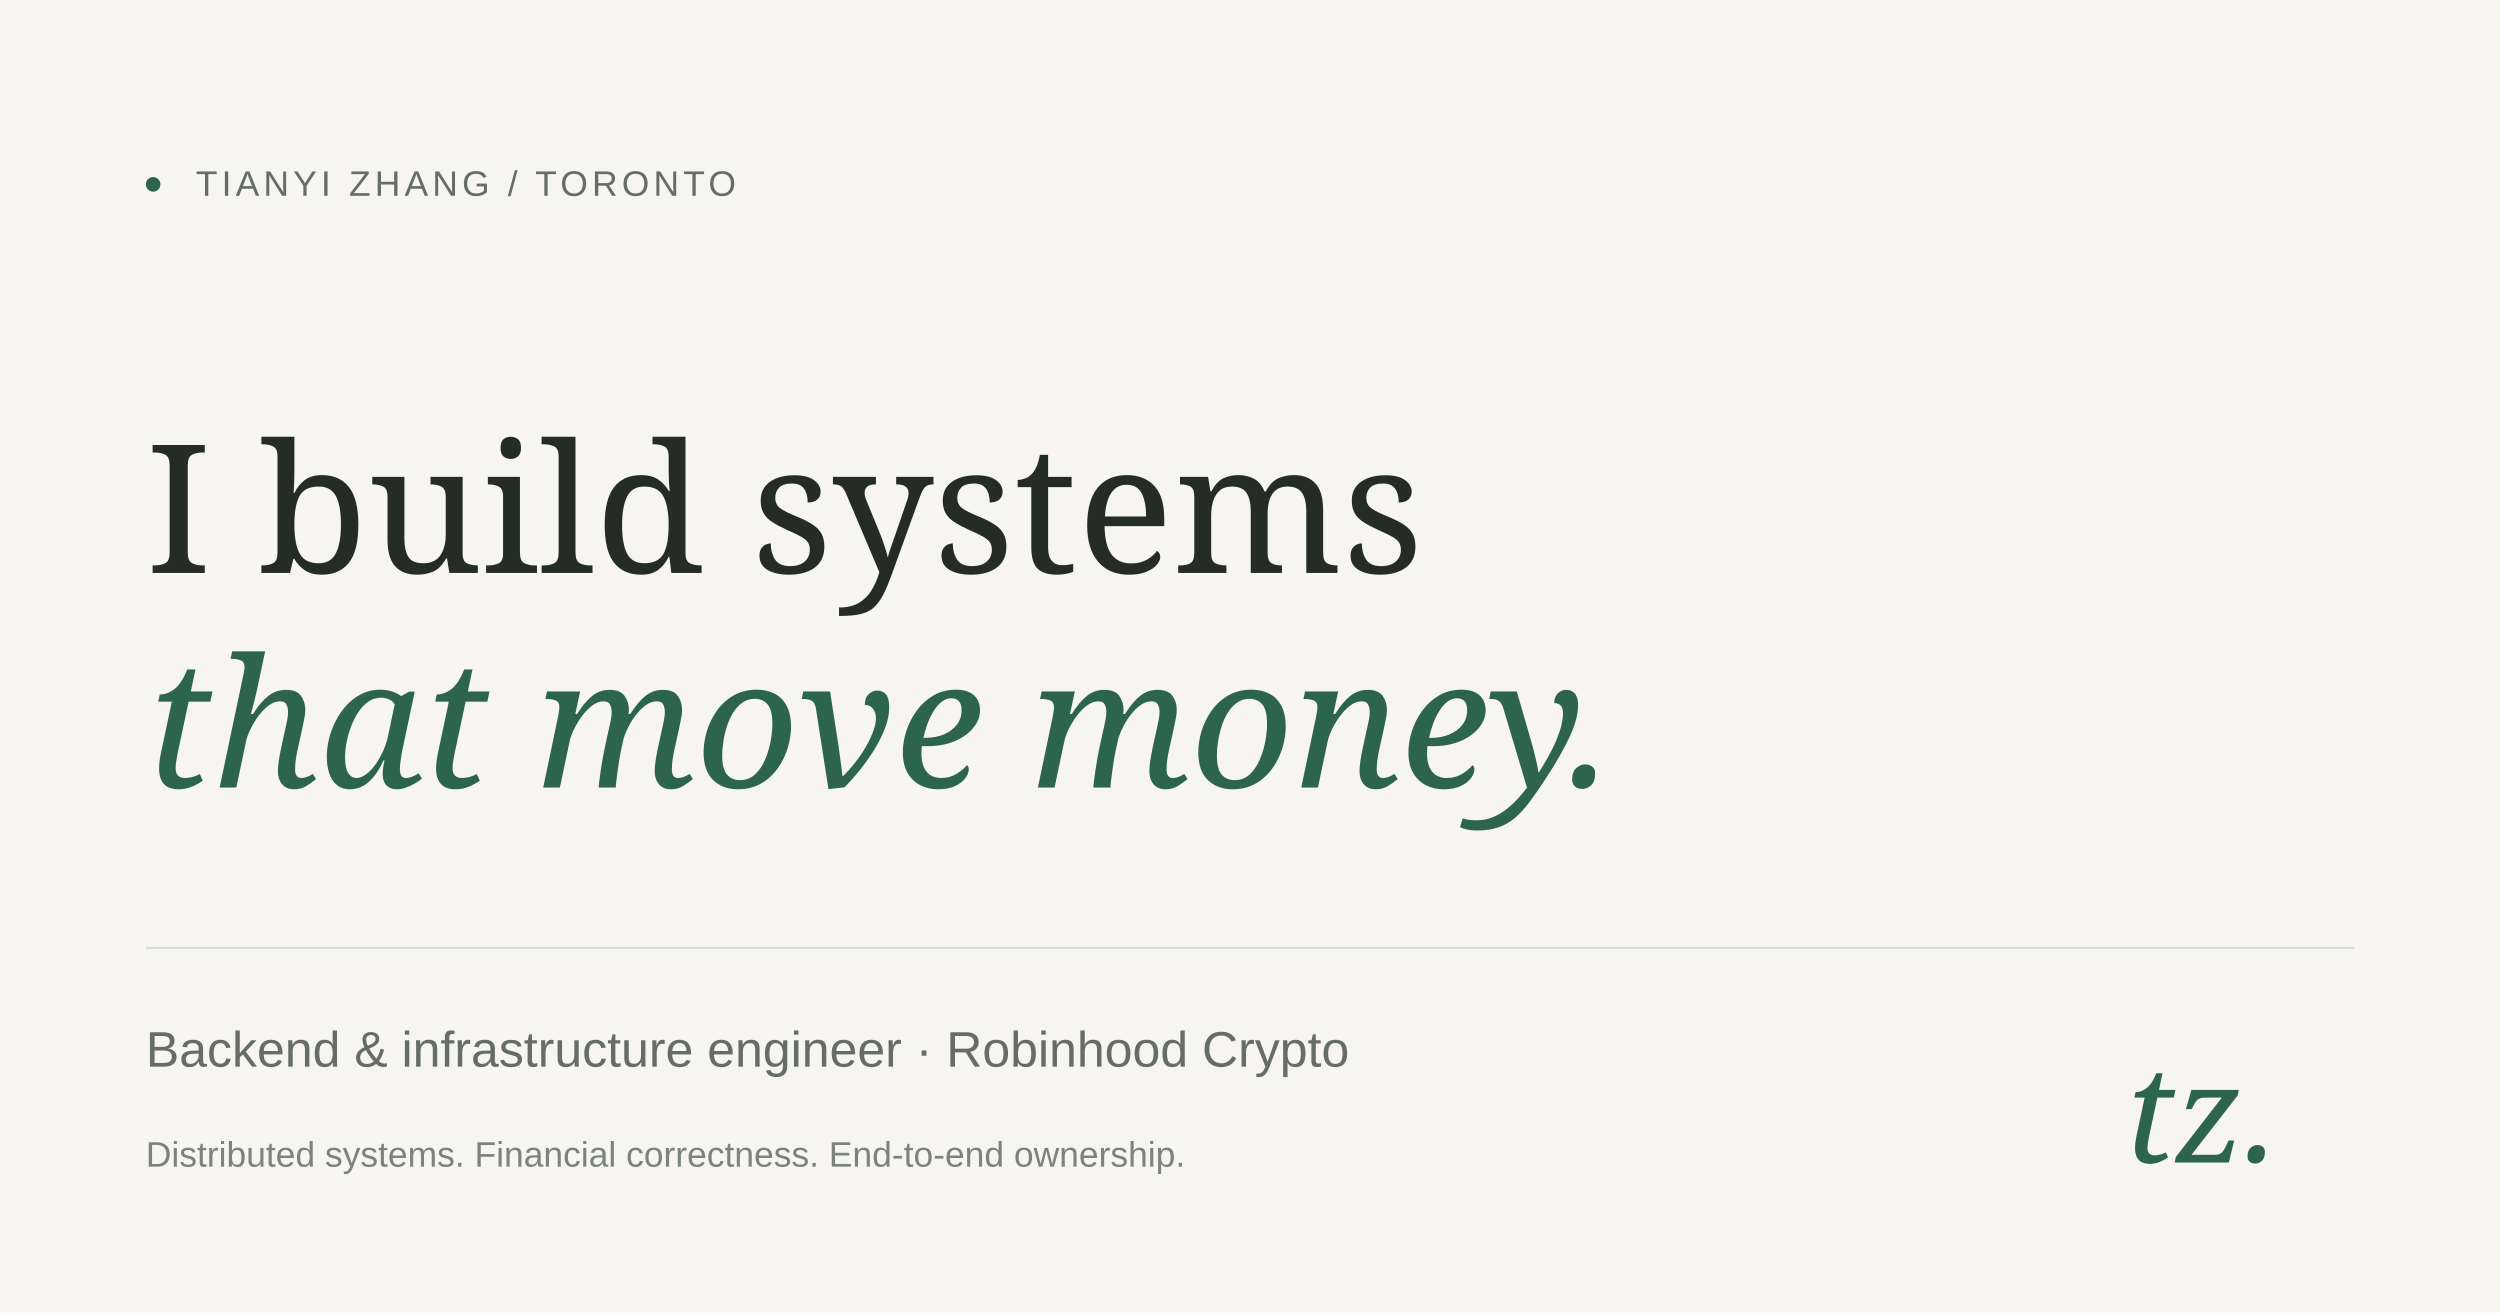
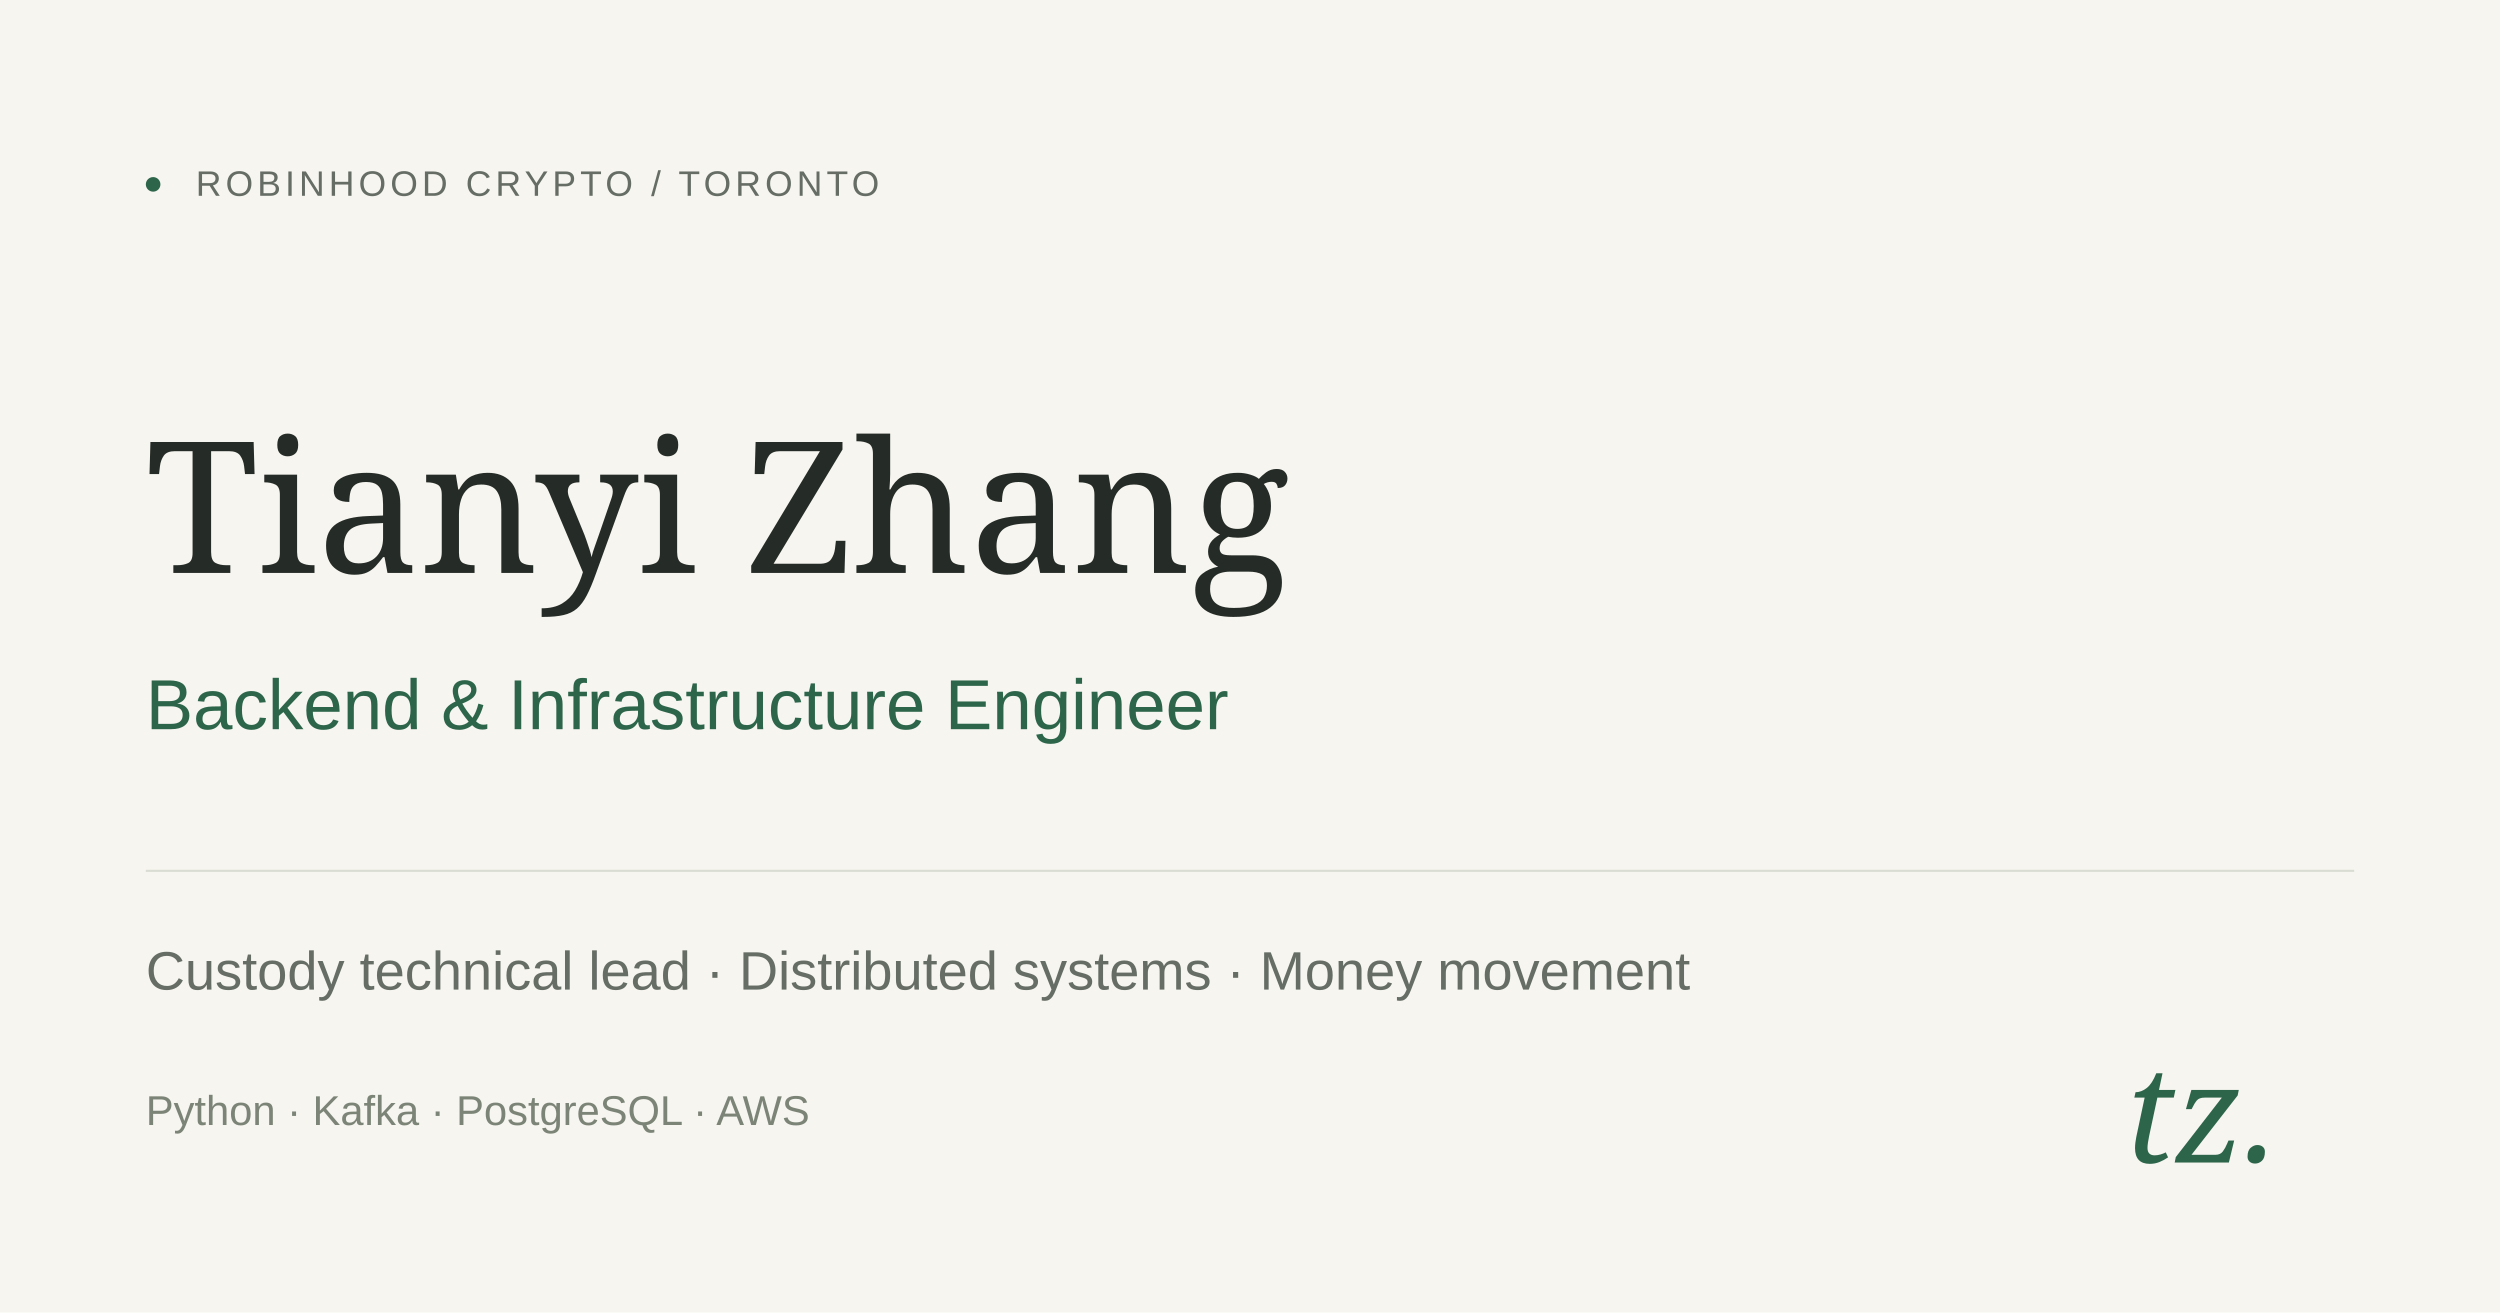
<svg xmlns="http://www.w3.org/2000/svg" width="1200" height="630" viewBox="0 0 1200 630">
  <rect width="1200" height="630" fill="#f6f5f0" />
  <rect x="70" y="85" width="7" height="7" rx="3.5" fill="#2d654a" />
-   <text x="94" y="94" font-family="Arial,sans-serif" font-size="17" letter-spacing="2" fill="#656d65">TIANYI ZHANG / TORONTO</text>
-   <text x="70" y="275" font-family="Georgia,serif" font-size="86" fill="#252b27">I build systems</text>
-   <text x="70" y="378" font-family="Georgia,serif" font-size="86" font-style="italic" fill="#2d654a">that move money.</text>
-   <path d="M70 455 H1130" stroke="#d8dcd2" />
-   <text x="70" y="512" font-family="Arial,sans-serif" font-size="24" fill="#656d65">Backend &amp; infrastructure engineer · Robinhood Crypto</text>
-   <text x="70" y="560" font-family="Arial,sans-serif" font-size="17" fill="#7c8477">Distributed systems. Financial correctness. End-to-end ownership.</text>
+   <text x="94" y="94" font-family="Arial,sans-serif" font-size="17" letter-spacing="2" fill="#656d65">ROBINHOOD CRYPTO / TORONTO</text>
+   <text x="70" y="275" font-family="Georgia,serif" font-size="88" fill="#252b27">Tianyi Zhang</text>
+   <text x="70" y="350" font-family="Arial,sans-serif" font-size="34" fill="#2d654a">Backend &amp; Infrastructure Engineer</text>
+   <path d="M70 418 H1130" stroke="#d8dcd2" />
+   <text x="70" y="475" font-family="Arial,sans-serif" font-size="26" fill="#656d65">Custody technical lead · Distributed systems · Money movement</text>
+   <text x="70" y="540" font-family="Arial,sans-serif" font-size="20" fill="#7c8477">Python · Kafka · PostgreSQL · AWS</text>
  <text x="1020" y="558" font-family="Georgia,serif" font-size="65" font-style="italic" fill="#2d654a">tz.</text>
</svg>
